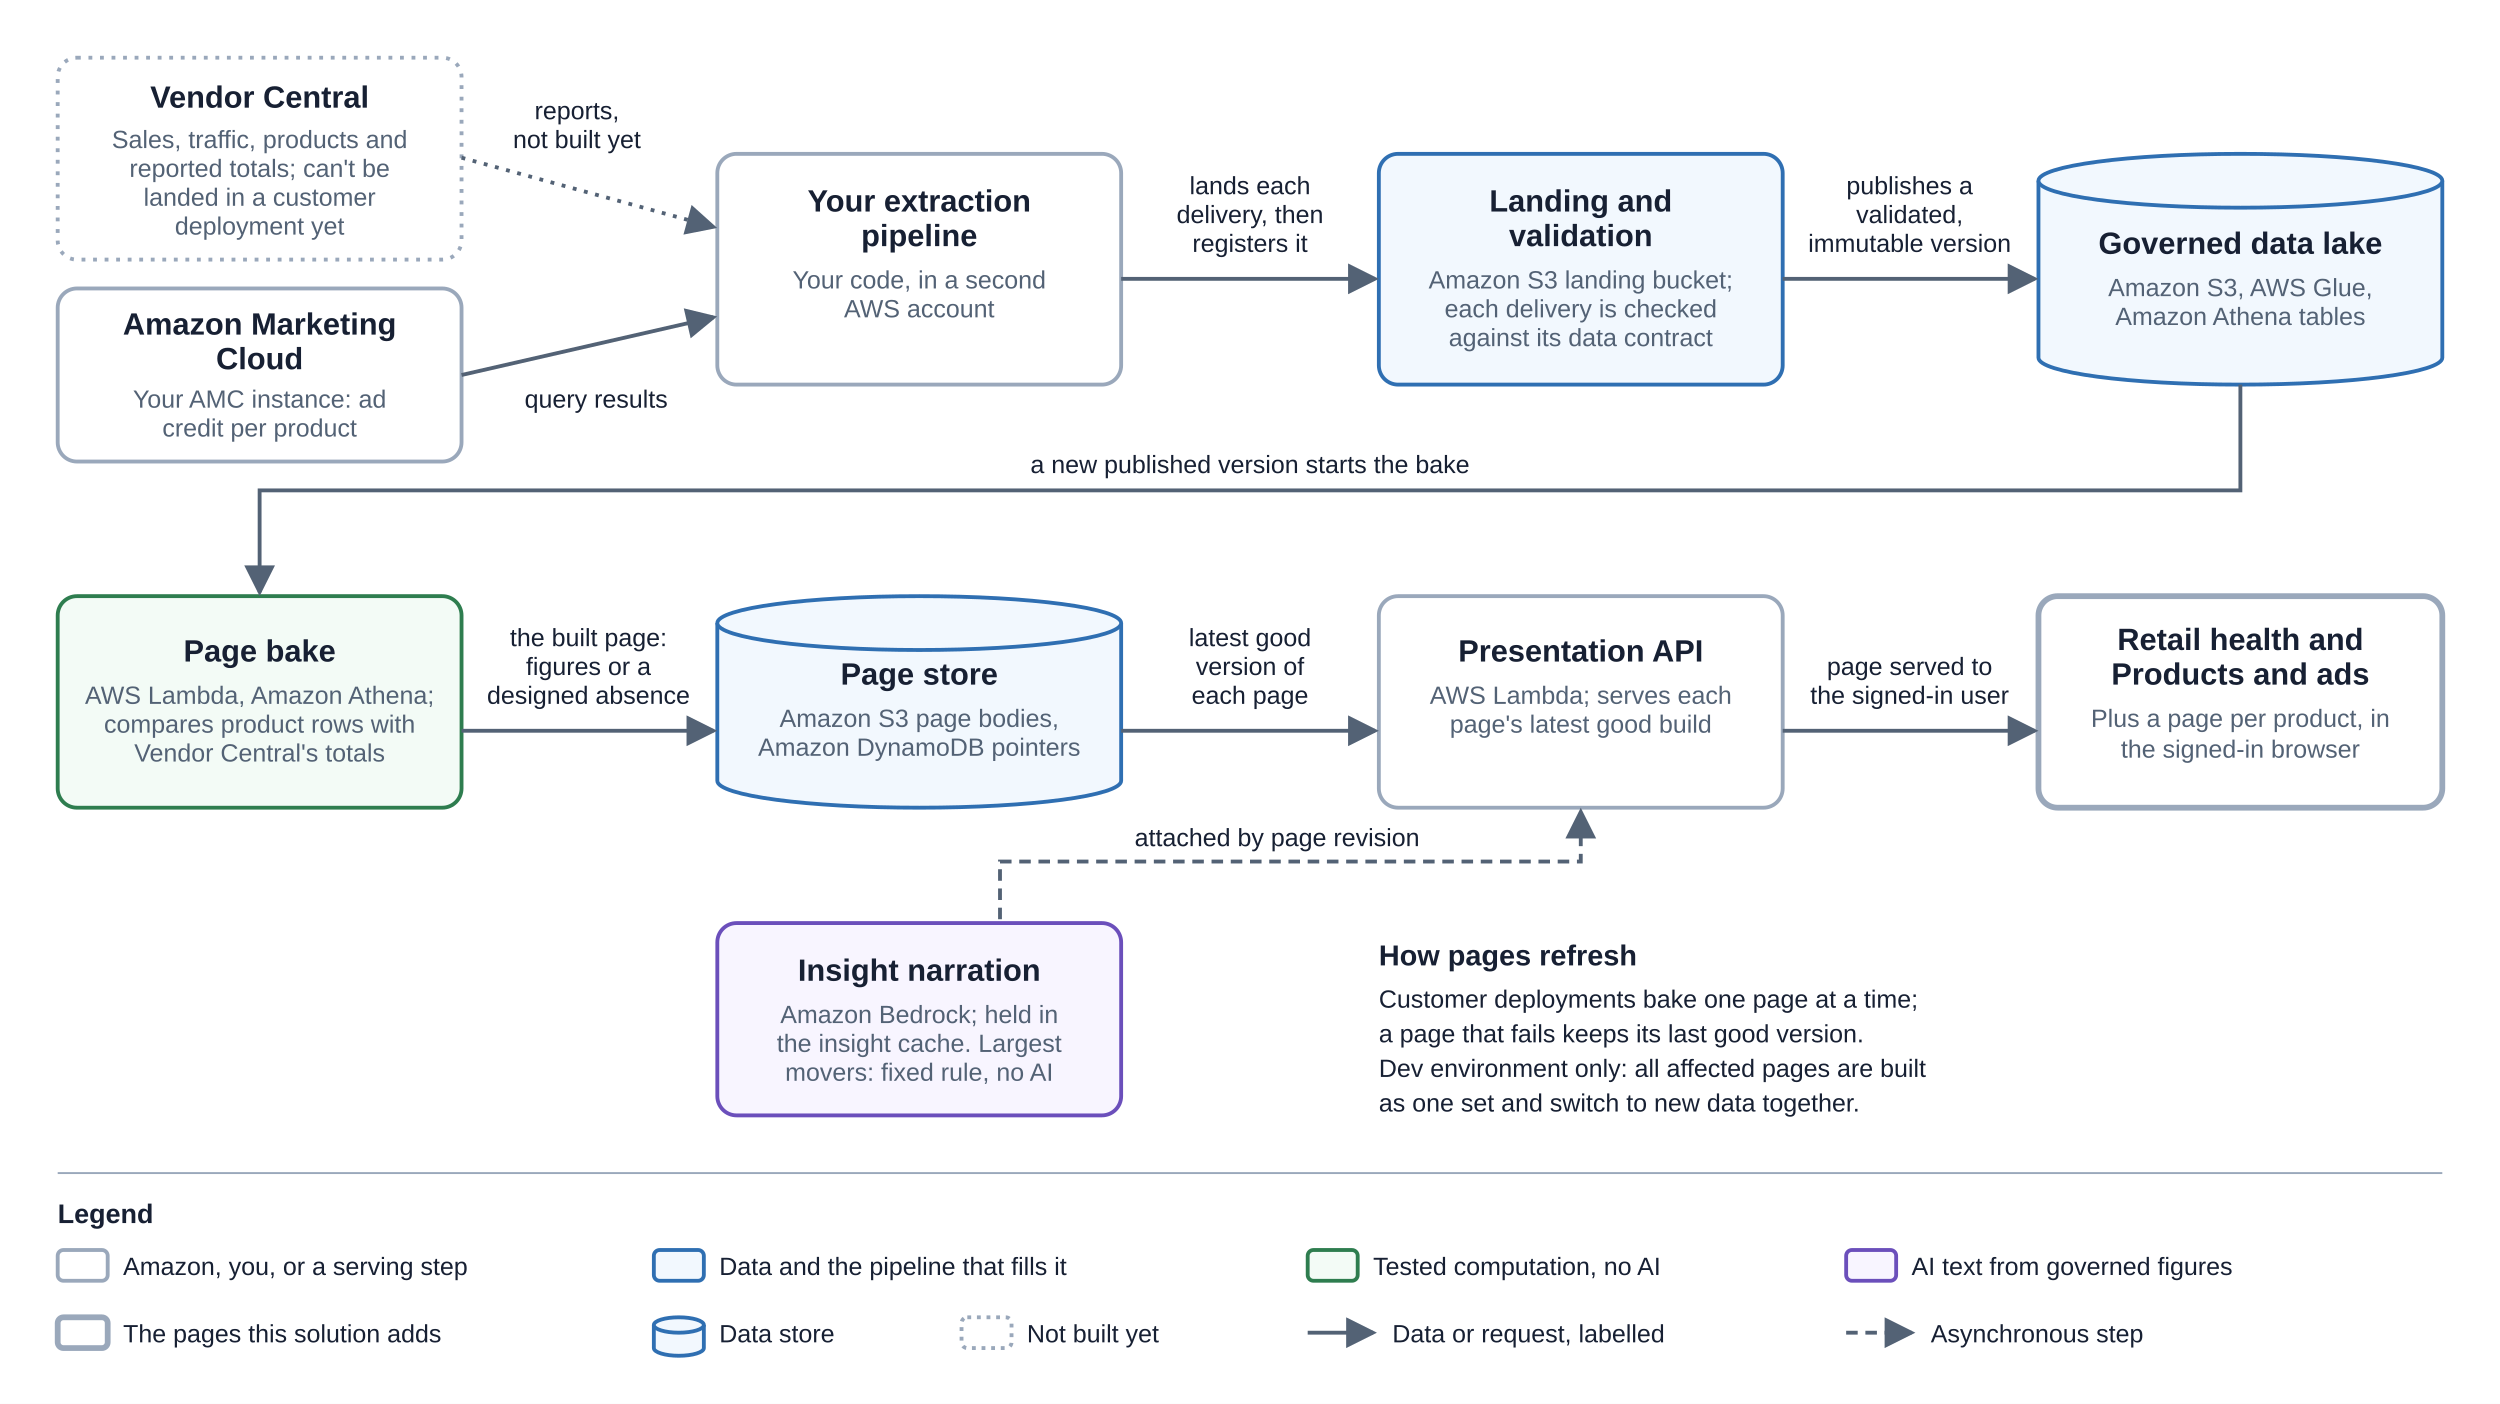
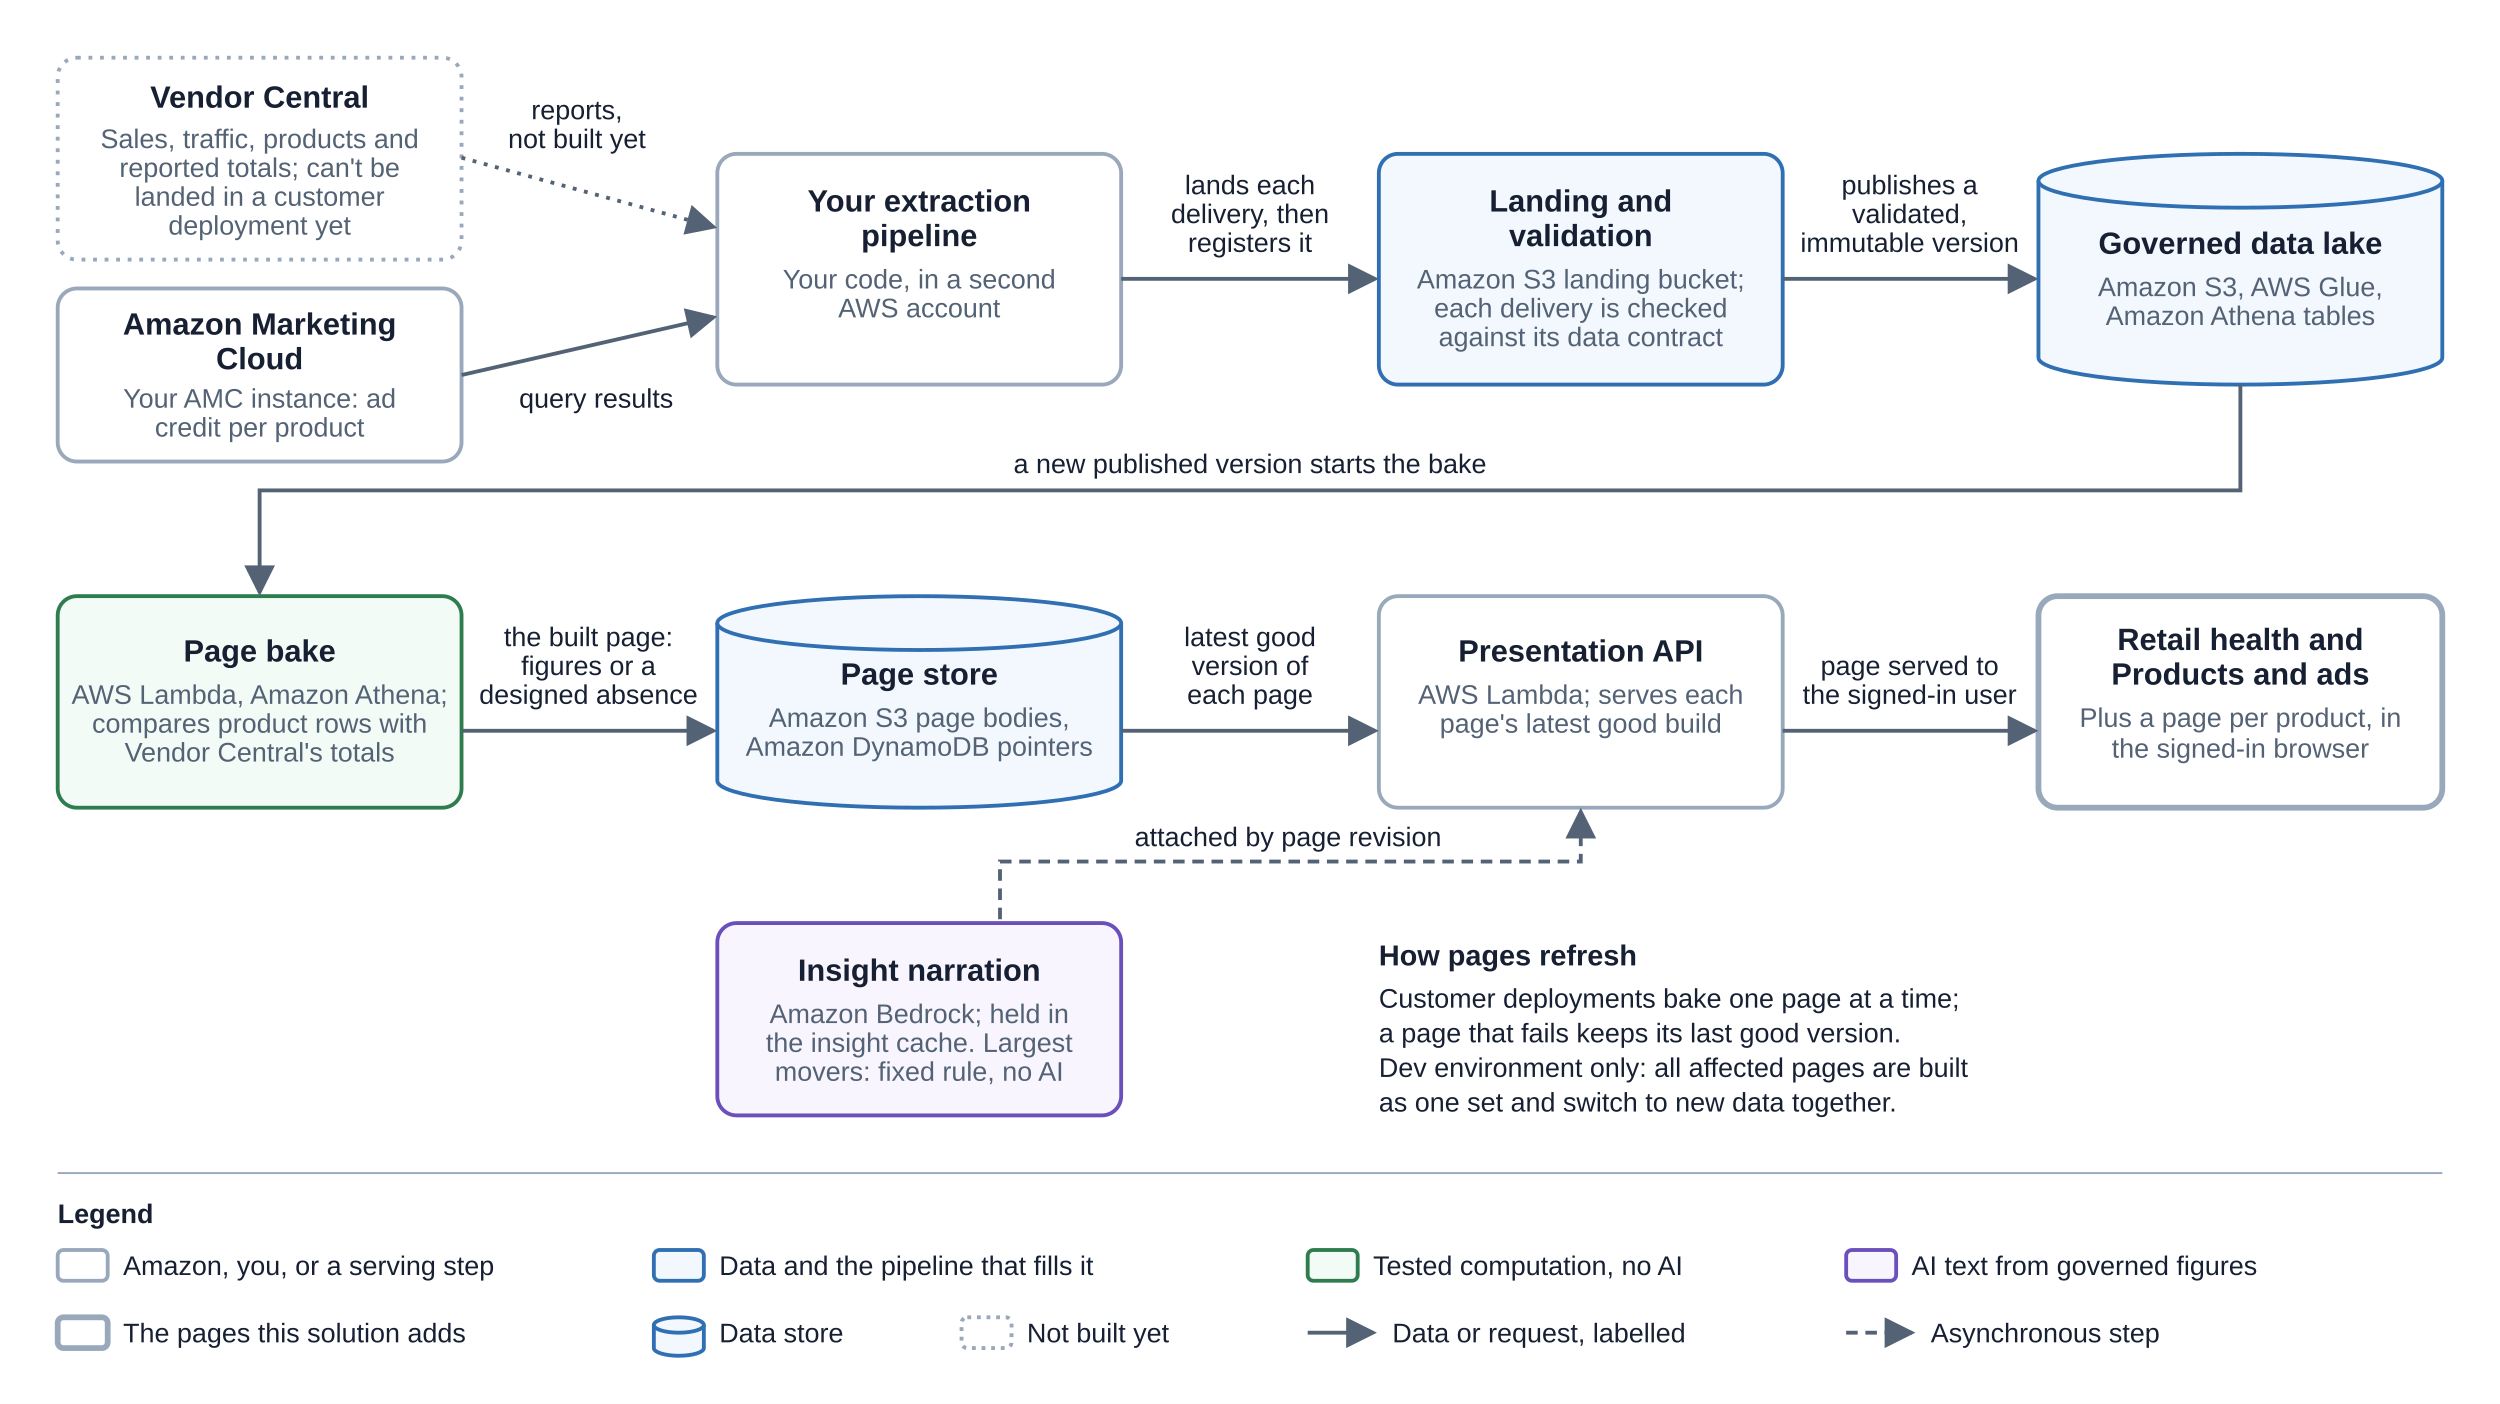
<svg xmlns="http://www.w3.org/2000/svg" viewBox="0 0 1300 730" role="img" focusable="false" aria-labelledby="rh-title rh-desc">
  <defs>
    <marker id="rh-arrow" markerWidth="8" markerHeight="8" refX="7" refY="4" orient="auto">
      <path d="M0 0 L8 4 L0 8 Z" fill="#536275" />
    </marker>
  </defs>
  <rect x="0" y="0" width="1300" height="730" fill="#ffffff" />
  <g stroke-width="2">
    <rect x="30" y="30" width="210" height="105" rx="10" fill="#ffffff" stroke="#9aa8bb" stroke-dasharray="2 4" />
    <rect x="30" y="150" width="210" height="90" rx="10" fill="#ffffff" stroke="#9aa8bb" />
    <rect x="373" y="80" width="210" height="120" rx="10" fill="#ffffff" stroke="#9aa8bb" />
    <rect x="717" y="80" width="210" height="120" rx="10" fill="#f2f8fe" stroke="#2f6fb2" />
    <path d="M1060 94 V186 A105 14 0 0 0 1270 186 V94" fill="#f2f8fe" stroke="#2f6fb2" />
    <ellipse cx="1165" cy="94" rx="105" ry="14" fill="#f2f8fe" stroke="#2f6fb2" />
    <rect x="30" y="310" width="210" height="110" rx="10" fill="#f3fbf6" stroke="#2e7d4f" />
    <path d="M373 324 V406 A105 14 0 0 0 583 406 V324" fill="#f2f8fe" stroke="#2f6fb2" />
    <ellipse cx="478" cy="324" rx="105" ry="14" fill="#f2f8fe" stroke="#2f6fb2" />
    <rect x="717" y="310" width="210" height="110" rx="10" fill="#ffffff" stroke="#9aa8bb" />
    <rect x="1060" y="310" width="210" height="110" rx="10" fill="#ffffff" stroke="#9aa8bb" stroke-width="3" />
    <rect x="373" y="480" width="210" height="100" rx="10" fill="#f8f5ff" stroke="#6b4fbb" />
  </g>
  <g fill="none" stroke="#536275" stroke-width="2" marker-end="url(#rh-arrow)">
    <line x1="240" y1="195" x2="371" y2="165" />
    <line x1="583" y1="145" x2="715" y2="145" />
    <line x1="927" y1="145" x2="1058" y2="145" />
    <path d="M1165 200 V255 H135 V308" />
    <line x1="240" y1="380" x2="371" y2="380" />
    <line x1="583" y1="380" x2="715" y2="380" />
    <line x1="927" y1="380" x2="1058" y2="380" />
  </g>
  <g fill="none" stroke="#536275" stroke-width="2" stroke-dasharray="2 4" marker-end="url(#rh-arrow)">
    <line x1="240" y1="82" x2="371" y2="118" />
  </g>
  <g fill="none" stroke="#536275" stroke-width="2" stroke-dasharray="6 4" marker-end="url(#rh-arrow)">
    <path d="M520 478 V448 H822 V422" />
  </g>
  <g font-family="Arial, sans-serif" fill="#172033" text-anchor="middle">
    <g font-size="16" font-weight="bold">
      <text x="135" y="56">Vendor Central</text>
      <text x="135" y="174">Amazon Marketing</text>
      <text x="135" y="192">Cloud</text>
      <text x="478" y="110">Your extraction</text>
      <text x="478" y="128">pipeline</text>
      <text x="822" y="110">Landing and</text>
      <text x="822" y="128">validation</text>
      <text x="1165" y="132">Governed data lake</text>
      <text x="135" y="344">Page bake</text>
      <text x="478" y="356">Page store</text>
      <text x="822" y="344">Presentation API</text>
      <text x="1165" y="338">Retail health and</text>
      <text x="1165" y="356">Products and ads</text>
      <text x="478" y="510">Insight narration</text>
    </g>
-     <g font-size="13" fill="#536275">
+     <g font-size="14" fill="#536275">
      <text x="135" y="77">Sales, traffic, products and</text>
      <text x="135" y="92">reported totals; can't be</text>
      <text x="135" y="107">landed in a customer</text>
      <text x="135" y="122">deployment yet</text>
      <text x="135" y="212">Your AMC instance: ad</text>
      <text x="135" y="227">credit per product</text>
      <text x="478" y="150">Your code, in a second</text>
      <text x="478" y="165">AWS account</text>
      <text x="822" y="150">Amazon S3 landing bucket;</text>
      <text x="822" y="165">each delivery is checked</text>
      <text x="822" y="180">against its data contract</text>
      <text x="1165" y="154">Amazon S3, AWS Glue,</text>
      <text x="1165" y="169">Amazon Athena tables</text>
      <text x="135" y="366">AWS Lambda, Amazon Athena;</text>
      <text x="135" y="381">compares product rows with</text>
      <text x="135" y="396">Vendor Central's totals</text>
      <text x="478" y="378">Amazon S3 page bodies,</text>
      <text x="478" y="393">Amazon DynamoDB pointers</text>
      <text x="822" y="366">AWS Lambda; serves each</text>
      <text x="822" y="381">page's latest good build</text>
      <text x="1165" y="378">Plus a page per product, in</text>
      <text x="1165" y="394">the signed-in browser</text>
      <text x="478" y="532">Amazon Bedrock; held in</text>
      <text x="478" y="547">the insight cache. Largest</text>
      <text x="478" y="562">movers: fixed rule, no AI</text>
    </g>
-     <g font-size="13">
+     <g font-size="14">
      <text x="300" y="62">reports,</text>
      <text x="300" y="77">not built yet</text>
      <text x="310" y="212">query results</text>
      <text x="650" y="101">lands each</text>
      <text x="650" y="116">delivery, then</text>
      <text x="650" y="131">registers it</text>
      <text x="993" y="101">publishes a</text>
      <text x="993" y="116">validated,</text>
      <text x="993" y="131">immutable version</text>
      <text x="650" y="246">a new published version starts the bake</text>
      <text x="306" y="336">the built page:</text>
      <text x="306" y="351">figures or a</text>
      <text x="306" y="366">designed absence</text>
      <text x="650" y="336">latest good</text>
      <text x="650" y="351">version of</text>
      <text x="650" y="366">each page</text>
      <text x="993" y="351">page served to</text>
      <text x="993" y="366">the signed-in user</text>
      <text x="590" y="440" text-anchor="start">attached by page revision</text>
    </g>
-     <g font-size="13" text-anchor="start">
+     <g font-size="14" text-anchor="start">
      <text x="717" y="502" font-size="15" font-weight="bold">How pages refresh</text>
      <text x="717" y="524">Customer deployments bake one page at a time;</text>
      <text x="717" y="542">a page that fails keeps its last good version.</text>
      <text x="717" y="560">Dev environment only: all affected pages are built</text>
      <text x="717" y="578">as one set and switch to new data together.</text>
    </g>
  </g>
-   <g font-family="Arial, sans-serif" font-size="13" fill="#172033">
+   <g font-family="Arial, sans-serif" font-size="14" fill="#172033">
    <line x1="30" y1="610" x2="1270" y2="610" stroke="#9aa8bb" stroke-width="1" />
    <text x="30" y="636" font-size="14" font-weight="bold">Legend</text>
    <rect x="30" y="650" width="26" height="16" rx="3" fill="#ffffff" stroke="#9aa8bb" stroke-width="2" />
    <text x="64" y="663">Amazon, you, or a serving step</text>
    <rect x="340" y="650" width="26" height="16" rx="3" fill="#f2f8fe" stroke="#2f6fb2" stroke-width="2" />
    <text x="374" y="663">Data and the pipeline that fills it</text>
    <rect x="680" y="650" width="26" height="16" rx="3" fill="#f3fbf6" stroke="#2e7d4f" stroke-width="2" />
    <text x="714" y="663">Tested computation, no AI</text>
    <rect x="960" y="650" width="26" height="16" rx="3" fill="#f8f5ff" stroke="#6b4fbb" stroke-width="2" />
    <text x="994" y="663">AI text from governed figures</text>
    <rect x="30" y="685" width="26" height="16" rx="3" fill="#ffffff" stroke="#9aa8bb" stroke-width="3" />
    <text x="64" y="698">The pages this solution adds</text>
    <path d="M340 689 V701 A13 4 0 0 0 366 701 V689" fill="#f2f8fe" stroke="#2f6fb2" stroke-width="2" />
    <ellipse cx="353" cy="689" rx="13" ry="4" fill="#f2f8fe" stroke="#2f6fb2" stroke-width="2" />
    <text x="374" y="698">Data store</text>
    <rect x="500" y="685" width="26" height="16" rx="3" fill="#ffffff" stroke="#9aa8bb" stroke-width="2" stroke-dasharray="2 3" />
    <text x="534" y="698">Not built yet</text>
    <line x1="680" y1="693" x2="714" y2="693" stroke="#536275" stroke-width="2" marker-end="url(#rh-arrow)" />
    <text x="724" y="698">Data or request, labelled</text>
    <line x1="960" y1="693" x2="994" y2="693" stroke="#536275" stroke-width="2" stroke-dasharray="6 4" marker-end="url(#rh-arrow)" />
    <text x="1004" y="698">Asynchronous step</text>
  </g>
</svg>
